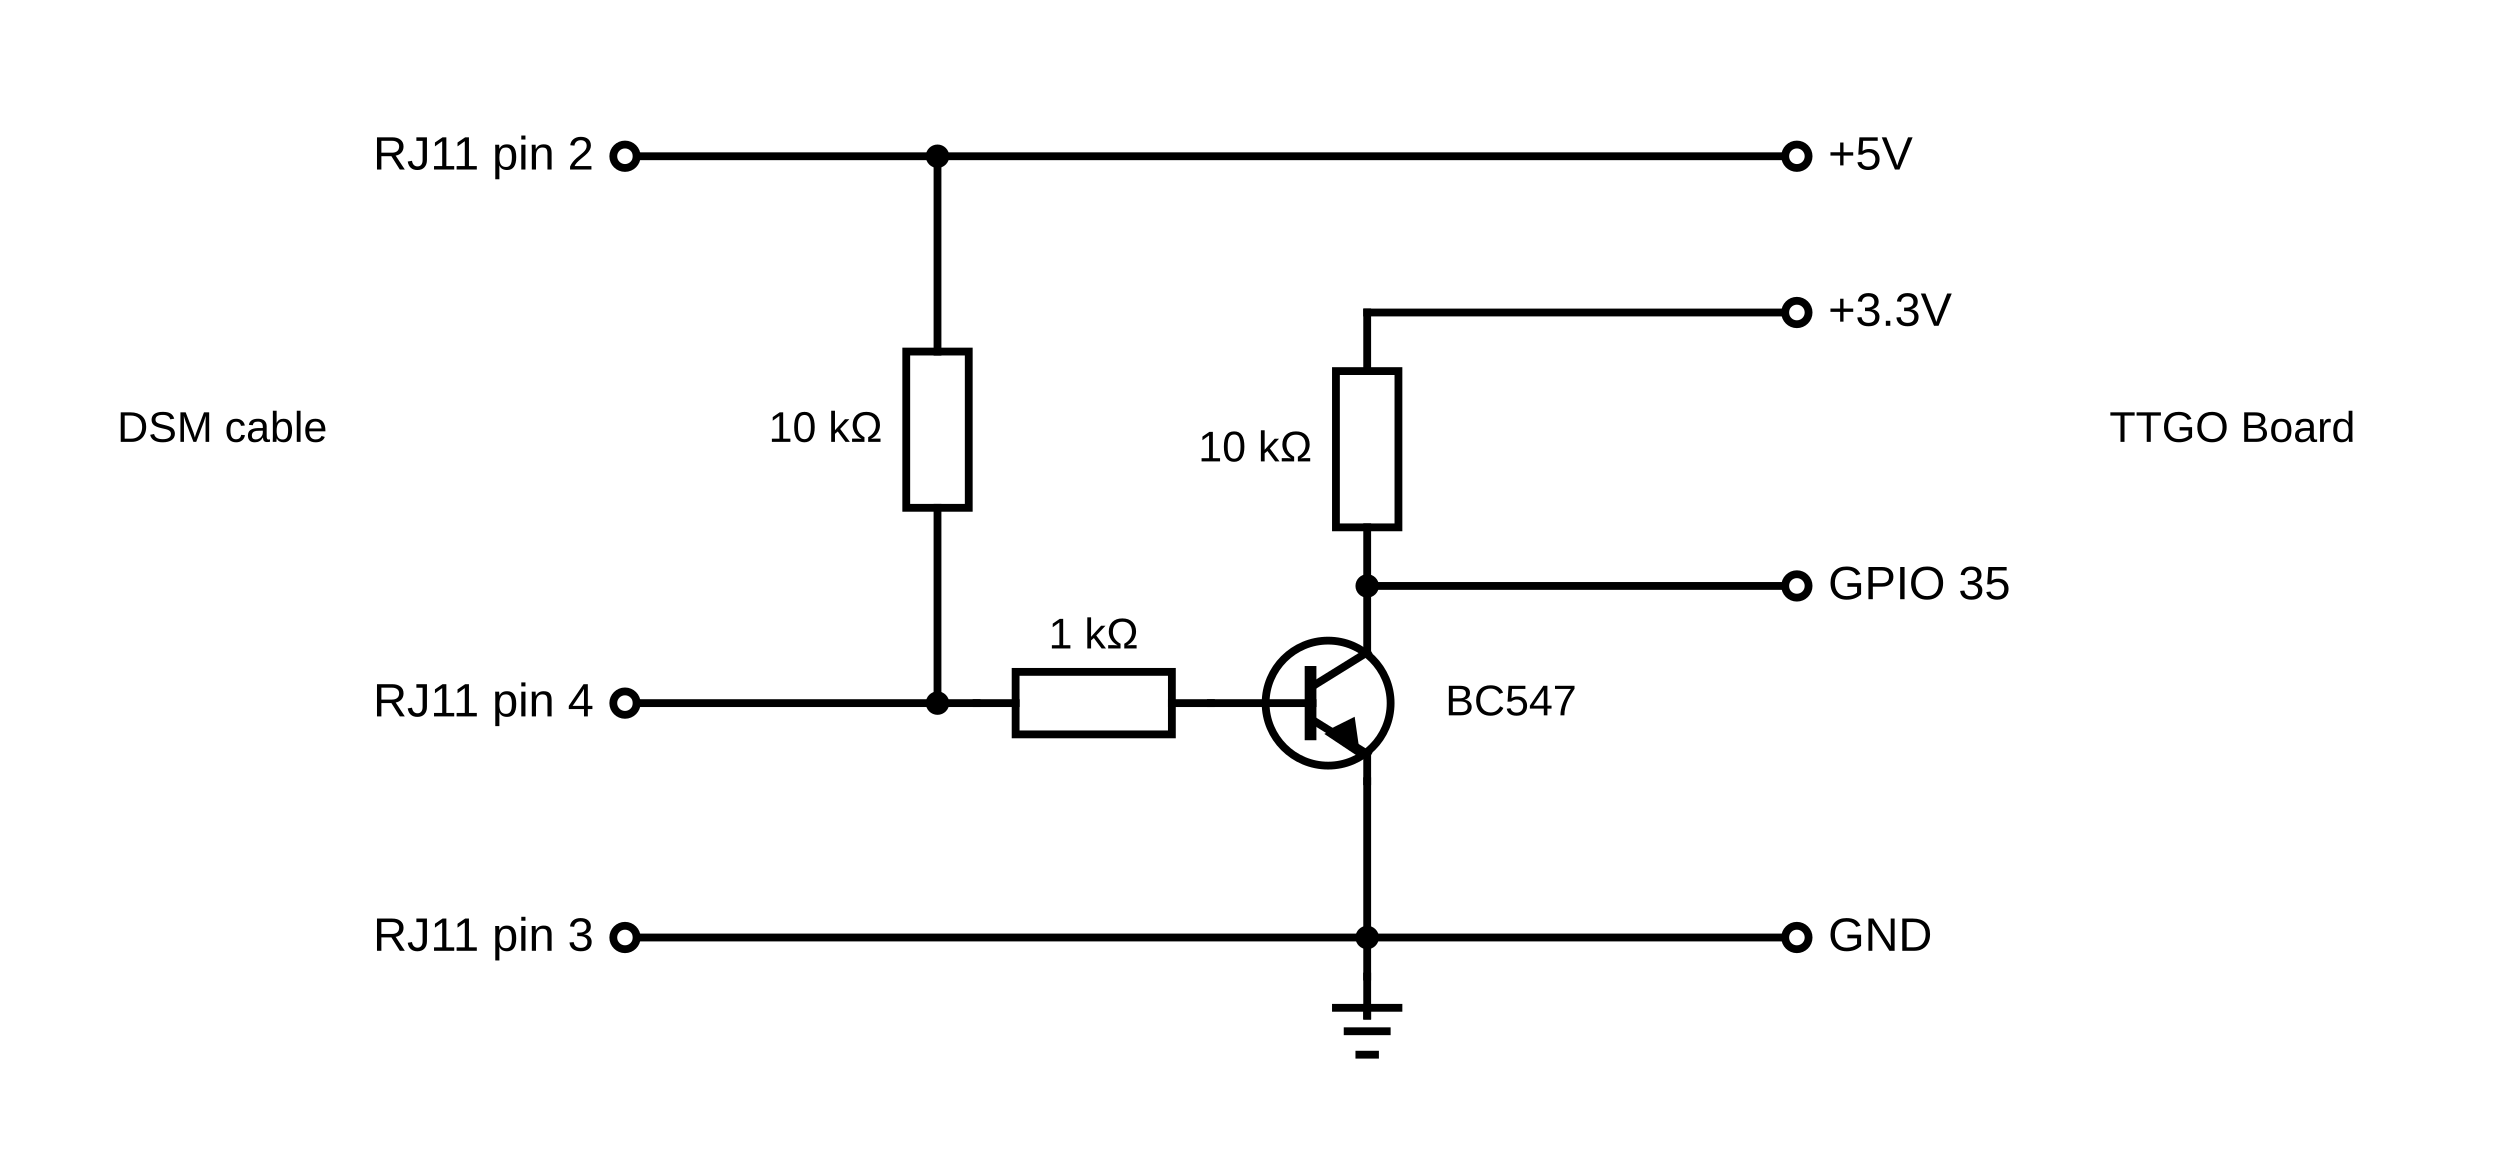
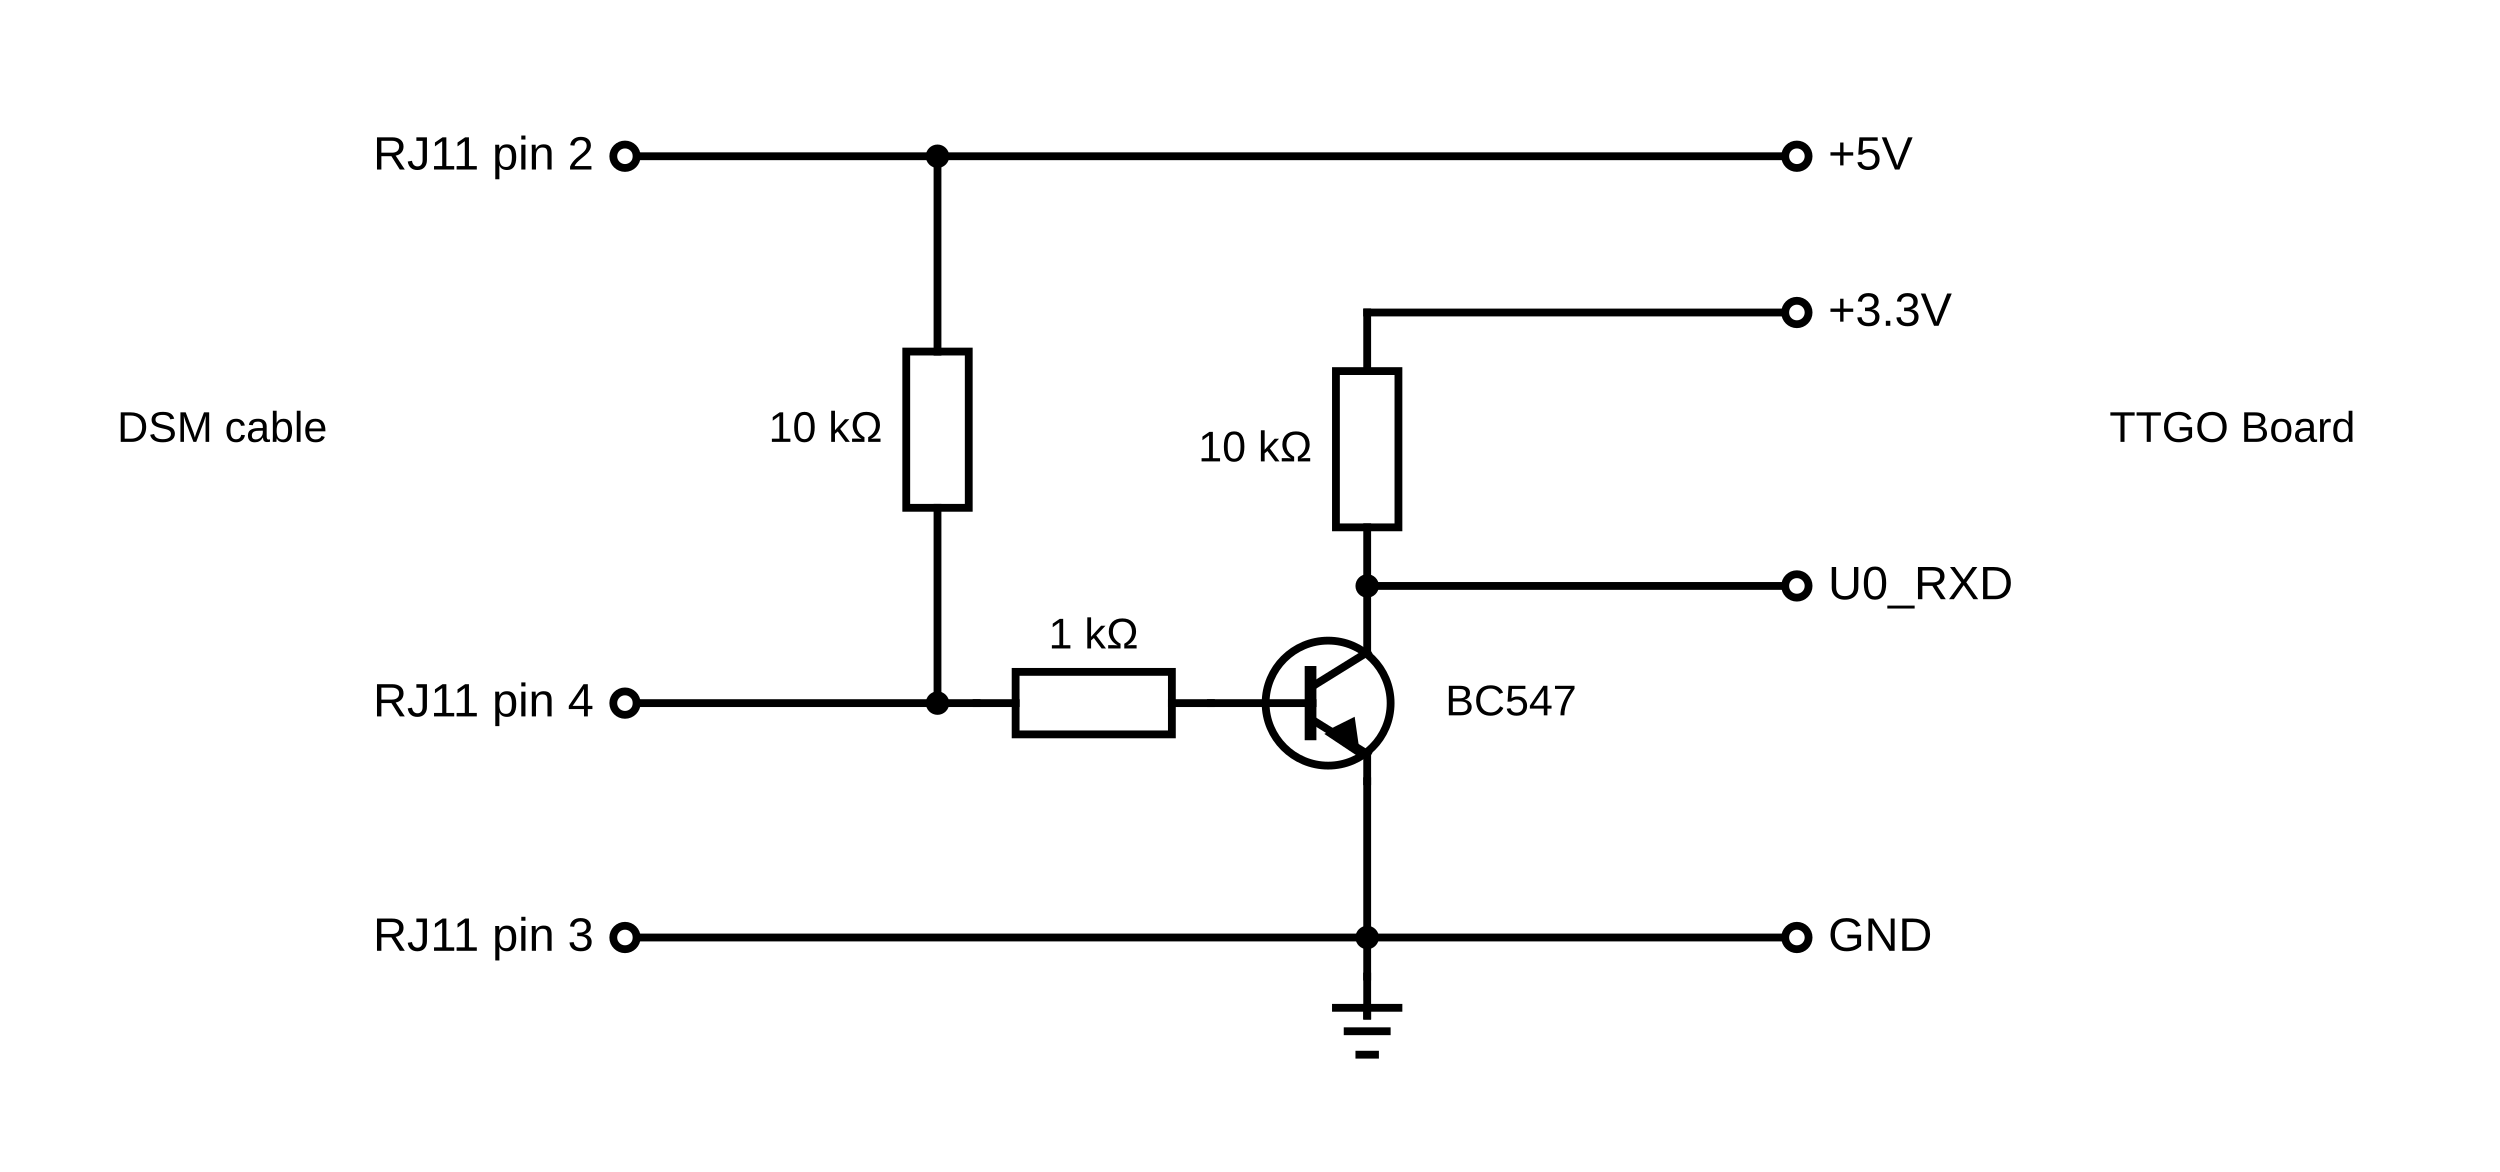
<svg xmlns="http://www.w3.org/2000/svg" version="1.1" width="640" height="300">
  <text x="370" y="180" style="font-family:Arial;font-size:11px;text-anchor:start" dominant-baseline="middle" transform="rotate(0, 370, 180)">BC547</text>
  <text x="540" y="110" style="font-family:Arial;font-size:11px;text-anchor:start" dominant-baseline="middle" transform="rotate(0, 540, 110)">TTGO Board</text>
  <text x="30" y="110" style="font-family:Arial;font-size:11px;text-anchor:start" dominant-baseline="middle" transform="rotate(0, 30, 110)">DSM cable</text>
  <text x="152" y="240" style="font-family:Arial;font-size:12px;text-anchor:end" dominant-baseline="middle" transform="rotate(0, 152, 240)">RJ11 pin 3</text>
  <line x1="163" y1="240" x2="350" y2="240" style="stroke:rgb(0, 0, 0);stroke-linecap:square;stroke-width:2" />
  <ellipse cx="160" cy="240" rx="3" ry="3" style="fill-opacity:0;fill:rgb(0, 0, 0);stroke:rgb(0, 0, 0);stroke-width:2" />
  <text x="152" y="180" style="font-family:Arial;font-size:12px;text-anchor:end" dominant-baseline="middle" transform="rotate(0, 152, 180)">RJ11 pin 4</text>
  <line x1="163" y1="180" x2="240" y2="180" style="stroke:rgb(0, 0, 0);stroke-linecap:square;stroke-width:2" />
  <ellipse cx="160" cy="180" rx="3" ry="3" style="fill-opacity:0;fill:rgb(0, 0, 0);stroke:rgb(0, 0, 0);stroke-width:2" />
  <text x="152" y="40" style="font-family:Arial;font-size:12px;text-anchor:end" dominant-baseline="middle" transform="rotate(0, 152, 40)">RJ11 pin 2</text>
  <line x1="163" y1="40" x2="240" y2="40" style="stroke:rgb(0, 0, 0);stroke-linecap:square;stroke-width:2" />
  <ellipse cx="160" cy="40" rx="3" ry="3" style="fill-opacity:0;fill:rgb(0, 0, 0);stroke:rgb(0, 0, 0);stroke-width:2" />
  <text x="468" y="40" style="font-family:Arial;font-size:12px;text-anchor:start" dominant-baseline="middle" transform="rotate(0, 468, 40)">+5V</text>
  <line x1="240" y1="40" x2="457" y2="40" style="stroke:rgb(0, 0, 0);stroke-linecap:square;stroke-width:2" />
  <ellipse cx="460" cy="40" rx="3" ry="3" style="fill-opacity:0;fill:rgb(0, 0, 0);stroke:rgb(0, 0, 0);stroke-width:2" />
  <text x="468" y="80" style="font-family:Arial;font-size:12px;text-anchor:start" dominant-baseline="middle" transform="rotate(0, 468, 80)">+3.3V</text>
  <line x1="350" y1="80" x2="457" y2="80" style="stroke:rgb(0, 0, 0);stroke-linecap:square;stroke-width:2" />
  <ellipse cx="460" cy="80" rx="3" ry="3" style="fill-opacity:0;fill:rgb(0, 0, 0);stroke:rgb(0, 0, 0);stroke-width:2" />
-   <text x="468" y="150" style="font-family:Arial;font-size:12px;text-anchor:start" dominant-baseline="middle" transform="rotate(0, 468, 150)">GPIO 35</text>
+   <text x="468" y="150" style="font-family:Arial;font-size:12px;text-anchor:start" dominant-baseline="middle" transform="rotate(0, 468, 150)">U0_RXD</text>
  <line x1="350" y1="150" x2="457" y2="150" style="stroke:rgb(0, 0, 0);stroke-linecap:square;stroke-width:2" />
  <ellipse cx="460" cy="150" rx="3" ry="3" style="fill-opacity:0;fill:rgb(0, 0, 0);stroke:rgb(0, 0, 0);stroke-width:2" />
  <text x="468" y="240" style="font-family:Arial;font-size:12px;text-anchor:start" dominant-baseline="middle" transform="rotate(0, 468, 240)">GND</text>
  <line x1="350" y1="240" x2="457" y2="240" style="stroke:rgb(0, 0, 0);stroke-linecap:square;stroke-width:2" />
  <ellipse cx="460" cy="240" rx="3" ry="3" style="fill-opacity:0;fill:rgb(0, 0, 0);stroke:rgb(0, 0, 0);stroke-width:2" />
  <line x1="350" y1="250" x2="350" y2="260" style="stroke:rgb(0, 0, 0);stroke-linecap:square;stroke-width:2" />
  <line x1="350" y1="240" x2="350" y2="250" style="stroke:rgb(0, 0, 0);stroke-linecap:square;stroke-width:2" />
  <line x1="350" y1="260" x2="350" y2="258" style="stroke:rgb(0, 0, 0);stroke-linecap:square;stroke-width:2" />
  <line x1="342" y1="258" x2="358" y2="258" style="stroke:rgb(0, 0, 0);stroke-linecap:square;stroke-width:2" />
  <line x1="345" y1="264" x2="355" y2="264" style="stroke:rgb(0, 0, 0);stroke-linecap:square;stroke-width:2" />
  <line x1="348" y1="270" x2="352" y2="270" style="stroke:rgb(0, 0, 0);stroke-linecap:square;stroke-width:2" />
  <line x1="240" y1="180" x2="250" y2="180" style="stroke:rgb(0, 0, 0);stroke-linecap:square;stroke-width:2" />
  <line x1="350" y1="200" x2="350" y2="240" style="stroke:rgb(0, 0, 0);stroke-linecap:square;stroke-width:2" />
  <line x1="350" y1="150" x2="350" y2="167" style="stroke:rgb(0, 0, 0);stroke-linecap:square;stroke-width:2" />
  <line x1="350" y1="193" x2="350" y2="200" style="stroke:rgb(0, 0, 0);stroke-linecap:square;stroke-width:2" />
  <line x1="310" y1="180" x2="336" y2="180" style="stroke:rgb(0, 0, 0);stroke-linecap:square;stroke-width:2" />
  <line x1="335.5" y1="172" x2="335.5" y2="188" style="stroke:rgb(0, 0, 0);stroke-linecap:square;stroke-width:3" />
  <line x1="350" y1="167" x2="335.5" y2="176" style="stroke:rgb(0, 0, 0);stroke-linecap:square;stroke-width:2" />
  <line x1="335.5" y1="184" x2="350" y2="193" style="stroke:rgb(0, 0, 0);stroke-linecap:square;stroke-width:2" />
  <ellipse cx="340" cy="180" rx="16" ry="16" style="fill-opacity:0;fill:rgb(0, 0, 0);stroke:rgb(0, 0, 0);stroke-width:2" />
  <path d="M 342,187 L 346,185 L 347,192 L 341,188 L 343,187" style="fill-opacity:1;fill:rgb(0, 0, 0);stroke:rgb(0, 0, 0);stroke-linecap:square;stroke-width:2" />
  <line x1="350" y1="80" x2="350" y2="95" style="stroke:rgb(0, 0, 0);stroke-linecap:square;stroke-width:2" />
  <line x1="350" y1="135" x2="350" y2="150" style="stroke:rgb(0, 0, 0);stroke-linecap:square;stroke-width:2" />
  <rect x="342" y="95" width="16" height="40" style="fill-opacity:0;fill:rgb(0, 0, 0);stroke:rgb(0, 0, 0);stroke-width:2" />
  <text x="336" y="115" style="font-family:Arial;font-size:11px;text-anchor:end" dominant-baseline="middle" transform="rotate(0, 336, 115)">10 kΩ</text>
  <line x1="240" y1="40" x2="240" y2="90" style="stroke:rgb(0, 0, 0);stroke-linecap:square;stroke-width:2" />
  <line x1="240" y1="130" x2="240" y2="180" style="stroke:rgb(0, 0, 0);stroke-linecap:square;stroke-width:2" />
  <rect x="232" y="90" width="16" height="40" style="fill-opacity:0;fill:rgb(0, 0, 0);stroke:rgb(0, 0, 0);stroke-width:2" />
  <text x="226" y="110" style="font-family:Arial;font-size:11px;text-anchor:end" dominant-baseline="middle" transform="rotate(0, 226, 110)">10 kΩ</text>
  <line x1="250" y1="180" x2="260" y2="180" style="stroke:rgb(0, 0, 0);stroke-linecap:square;stroke-width:2" />
  <line x1="300" y1="180" x2="310" y2="180" style="stroke:rgb(0, 0, 0);stroke-linecap:square;stroke-width:2" />
  <rect x="260" y="172" width="40" height="16" style="fill-opacity:0;fill:rgb(0, 0, 0);stroke:rgb(0, 0, 0);stroke-width:2" />
  <text x="280" y="166" style="font-family:Arial;font-size:11px;text-anchor:middle" dominant-baseline="baseline" transform="rotate(0, 280, 166)">1 kΩ</text>
  <ellipse cx="350" cy="240" rx="2" ry="2" style="fill-opacity:1;fill:rgb(0, 0, 0);stroke:rgb(0, 0, 0);stroke-width:2" />
  <ellipse cx="240" cy="180" rx="2" ry="2" style="fill-opacity:1;fill:rgb(0, 0, 0);stroke:rgb(0, 0, 0);stroke-width:2" />
  <ellipse cx="240" cy="40" rx="2" ry="2" style="fill-opacity:1;fill:rgb(0, 0, 0);stroke:rgb(0, 0, 0);stroke-width:2" />
  <ellipse cx="350" cy="150" rx="2" ry="2" style="fill-opacity:1;fill:rgb(0, 0, 0);stroke:rgb(0, 0, 0);stroke-width:2" />
</svg>
